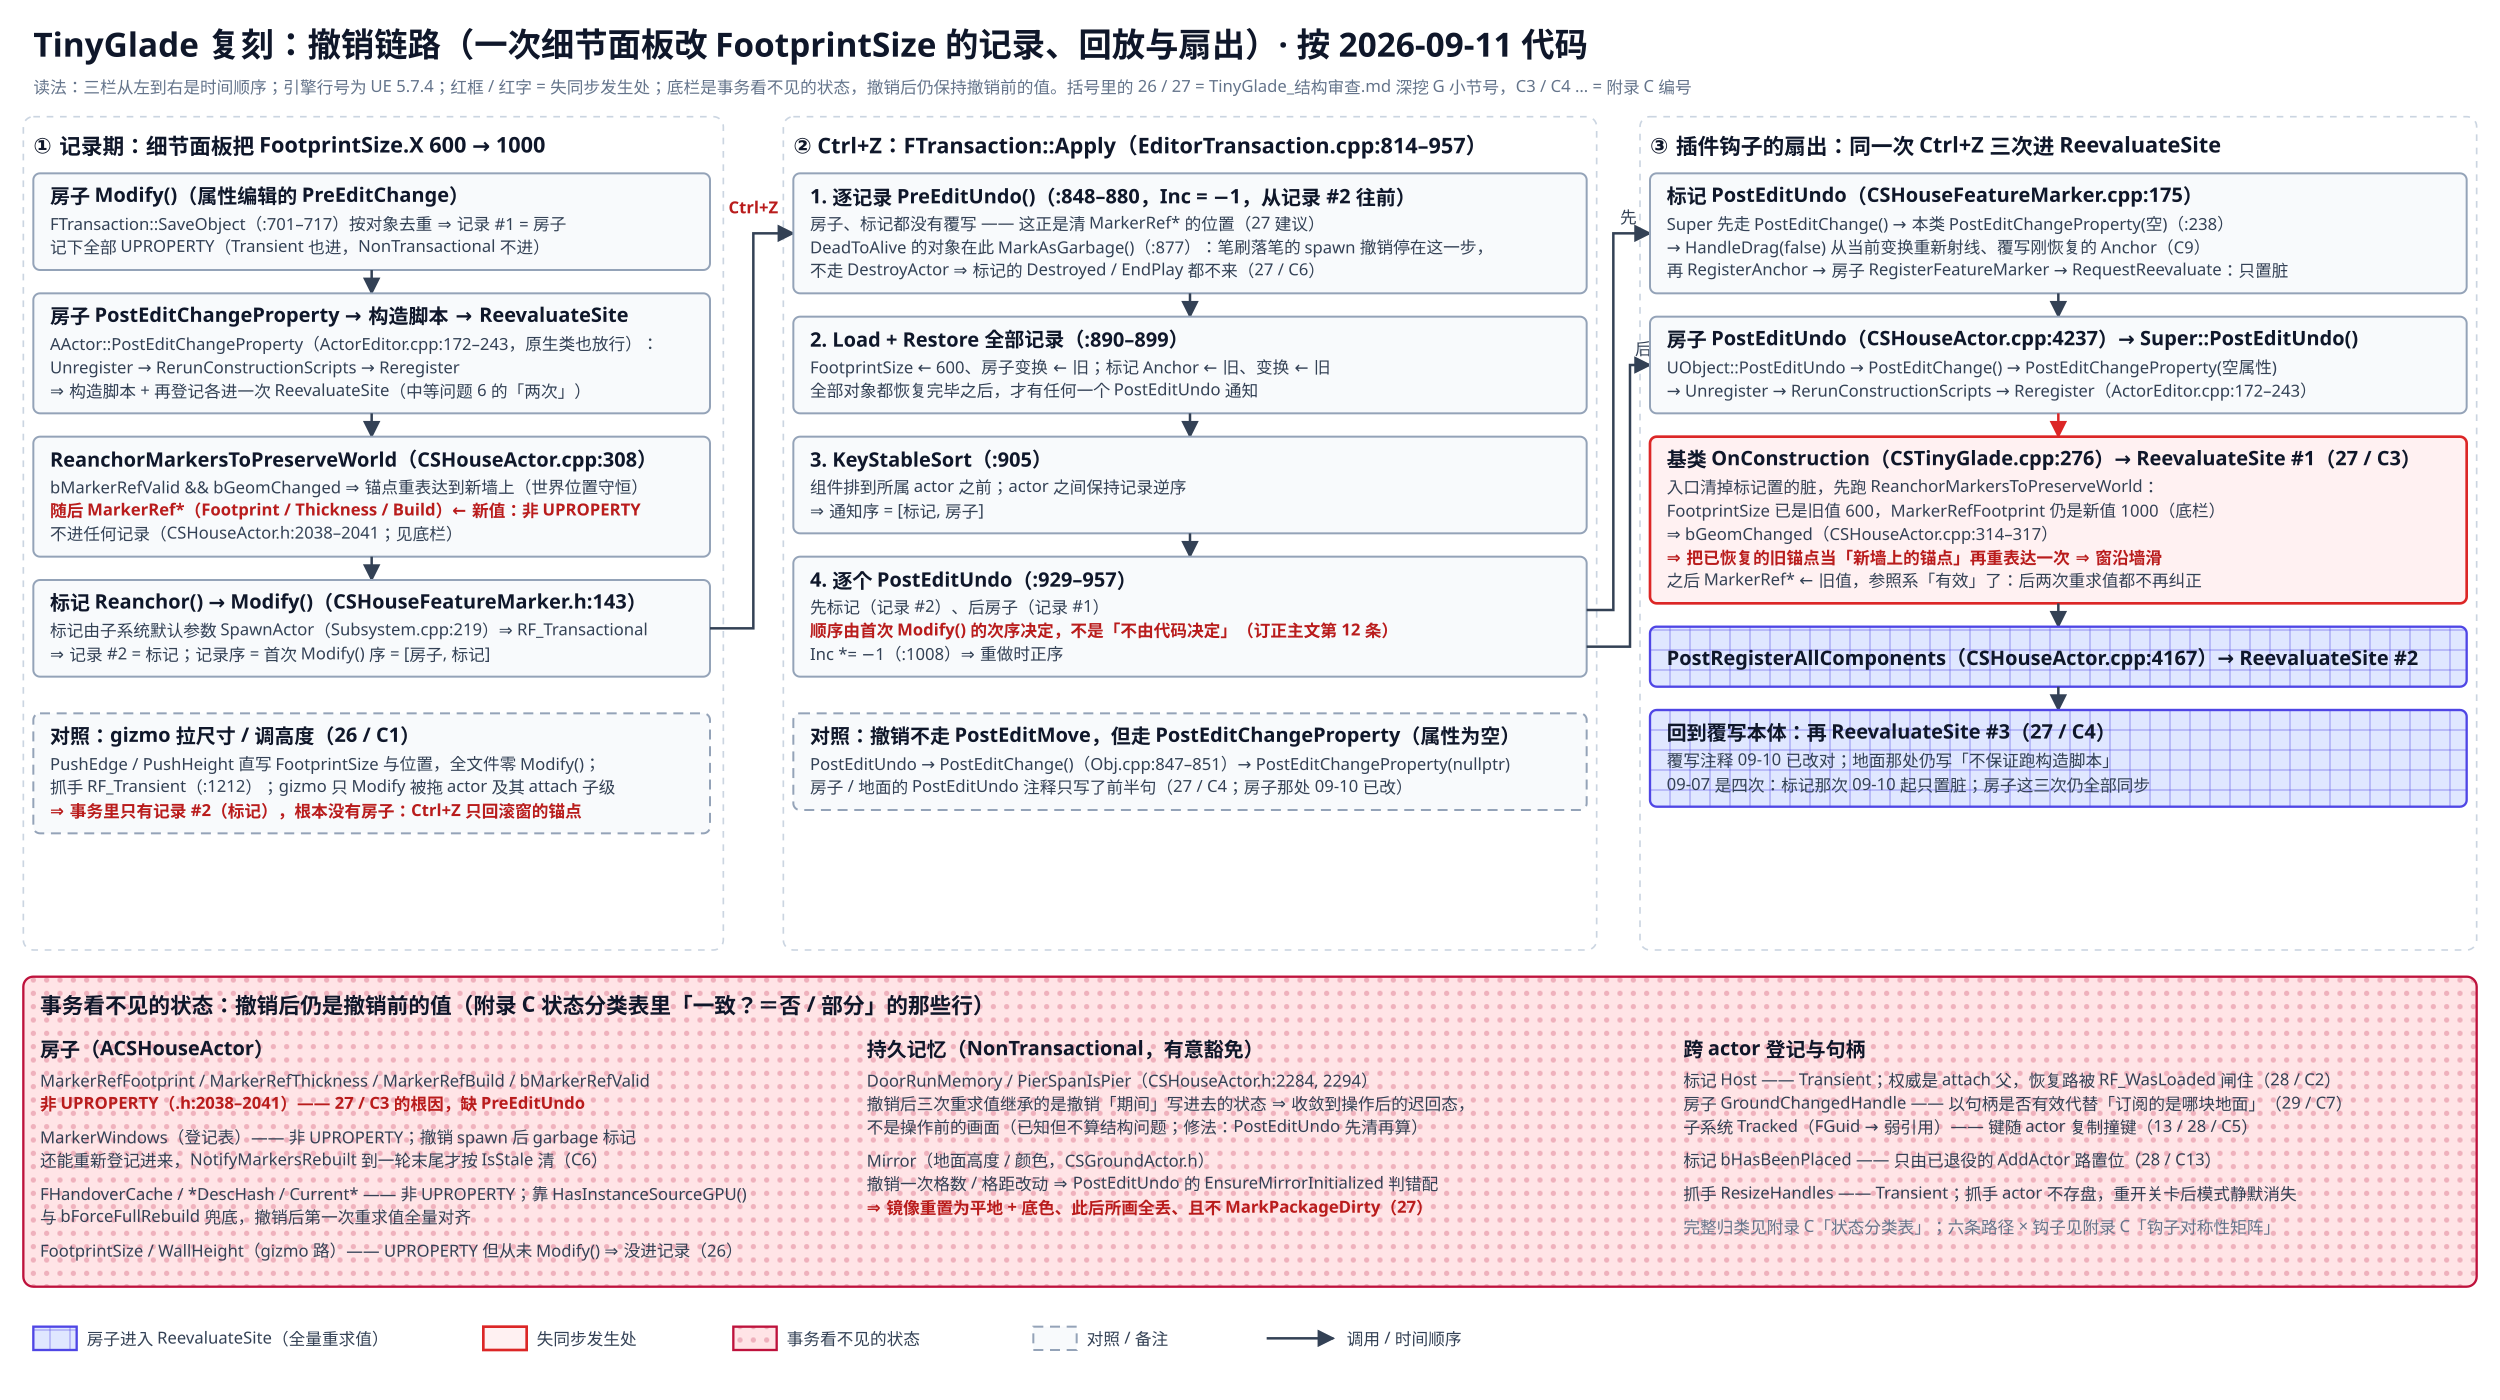
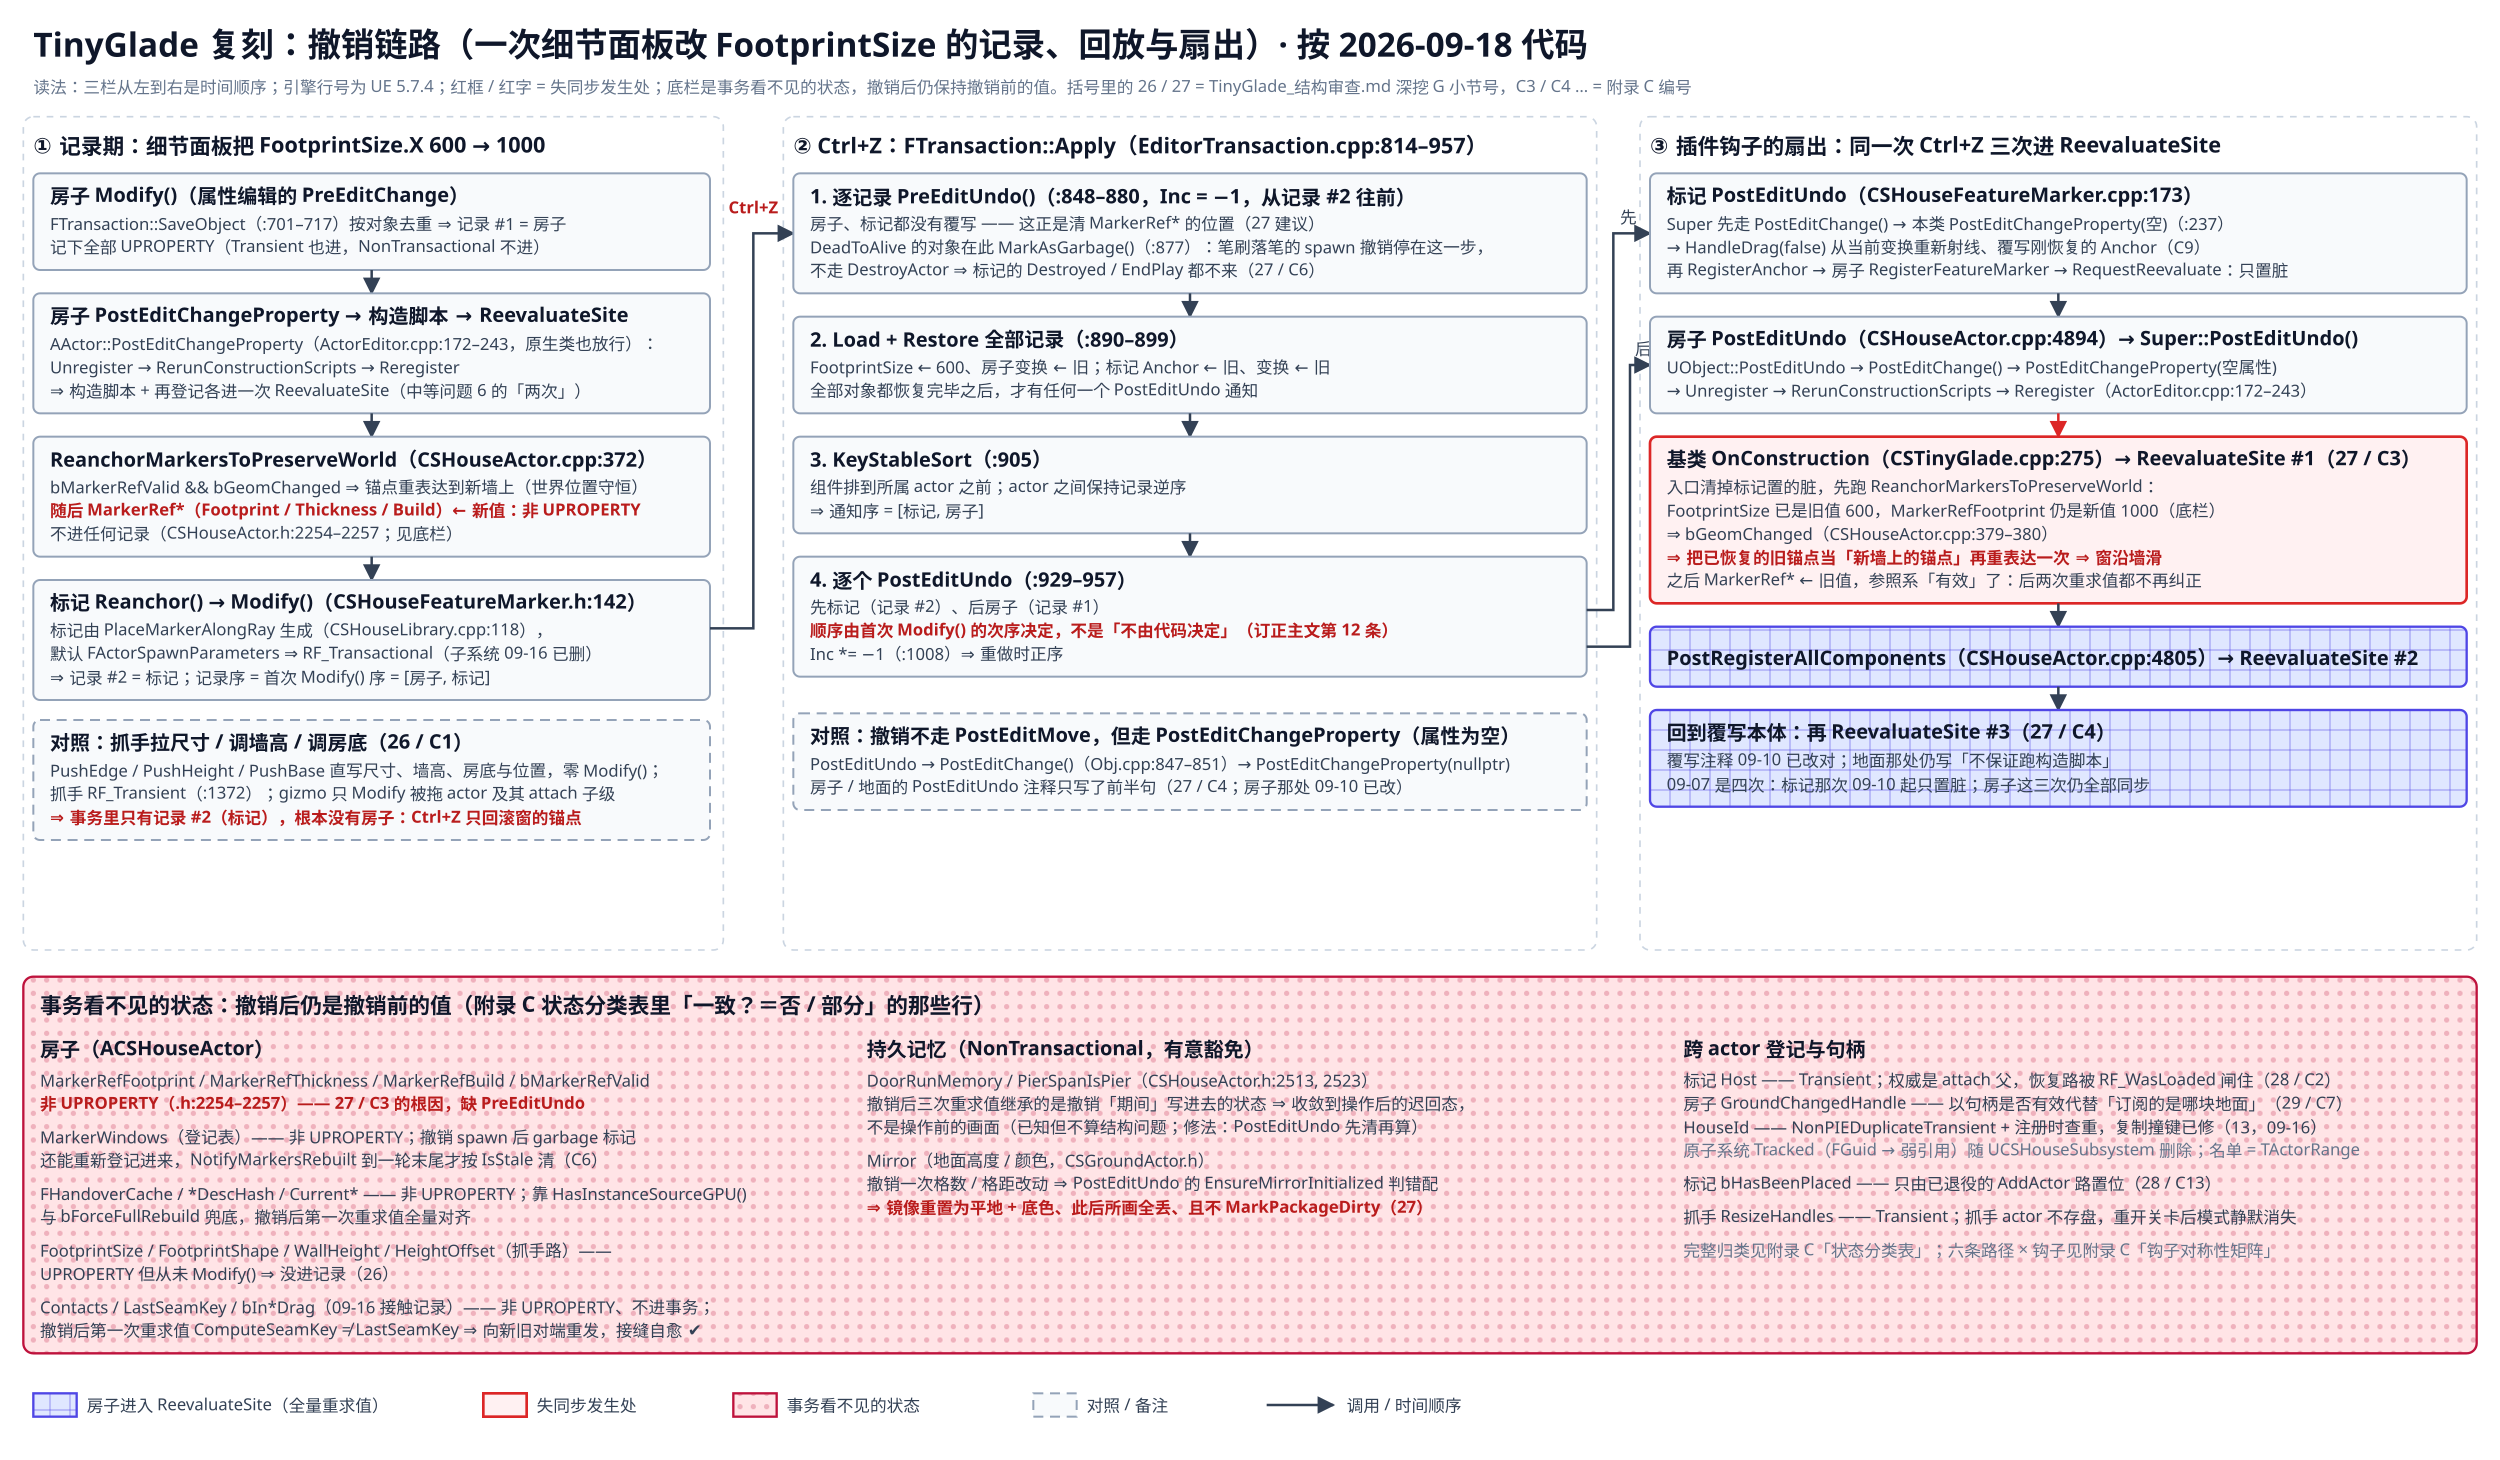
- <svg xmlns="http://www.w3.org/2000/svg" viewBox="0 0 1500 840" width="1500" height="840" font-family="Segoe UI, Microsoft YaHei, sans-serif">
+ <svg xmlns="http://www.w3.org/2000/svg" viewBox="0 0 1500 876" width="1500" height="876" font-family="Segoe UI, Microsoft YaHei, sans-serif">
  <defs>
    <pattern id="pickable-domain-cross-bg" patternUnits="userSpaceOnUse" width="12" height="12">
      <rect width="12" height="12" fill="#e0e7ff" />
      <path d="M0 6H12" stroke="#4f46e5" stroke-width="1" opacity="0.317" />
      <path d="M6 0V12" stroke="#4f46e5" stroke-width="1" opacity="0.317" />
    </pattern>
    <pattern id="untracked-dot-bg" patternUnits="userSpaceOnUse" width="8" height="8">
      <rect width="8" height="8" fill="#ffe4e6" />
      <circle cx="4" cy="4" r="1.6" fill="#be123c" opacity="0.243" />
    </pattern>
    <marker id="arrow" viewBox="0 0 10 10" refX="9" refY="5" markerWidth="7" markerHeight="7" orient="auto-start-reverse">
      <path d="M0 0L10 5L0 10Z" fill="#334155" />
    </marker>
    <marker id="arrow-r" viewBox="0 0 10 10" refX="9" refY="5" markerWidth="7" markerHeight="7" orient="auto-start-reverse">
      <path d="M0 0L10 5L0 10Z" fill="#dc2626" />
    </marker>
  </defs>
  <style>
    .lane      { fill:none; stroke:#cbd5e1; stroke-width:1; stroke-dasharray:4 4; }
    .box       { fill:#f8fafc; stroke:#94a3b8; stroke-width:1.2; }
    .ext       { fill:#f8fafc; stroke:#94a3b8; stroke-width:1.2; stroke-dasharray:6 4; }
    .core      { fill:url(#pickable-domain-cross-bg); stroke:#4f46e5; stroke-width:1.4; }
    .untracked { fill:url(#untracked-dot-bg); stroke:#be123c; stroke-width:1.4; }
    .bad       { fill:#fff1f2; stroke:#dc2626; stroke-width:1.6; }
    .h  { font-size:13px; font-weight:700; fill:#0f172a; }
    .t  { font-size:12px; font-weight:600; fill:#0f172a; }
    .b  { font-size:10px; fill:#334155; }
    .m  { font-size:10px; fill:#64748b; }
    .r  { font-size:10px; font-weight:600; fill:#b91c1c; }
    .w  { stroke:#334155; stroke-width:1.5; fill:none; marker-end:url(#arrow); }
    .wr { stroke:#dc2626; stroke-width:1.5; fill:none; marker-end:url(#arrow-r); }
  </style>
-   <text x="20" y="34" font-size="20" font-weight="700" fill="#0f172a">TinyGlade 复刻：撤销链路（一次细节面板改 FootprintSize 的记录、回放与扇出）· 按 2026-09-11 代码</text>
+   <text x="20" y="34" font-size="20" font-weight="700" fill="#0f172a">TinyGlade 复刻：撤销链路（一次细节面板改 FootprintSize 的记录、回放与扇出）· 按 2026-09-18 代码</text>
  <text x="20" y="56" class="m" font-size="12px">读法：三栏从左到右是时间顺序；引擎行号为 UE 5.7.4；红框 / 红字 = 失同步发生处；底栏是事务看不见的状态，撤销后仍保持撤销前的值。括号里的 26 / 27 = TinyGlade_结构审查.md 深挖 G 小节号，C3 / C4 … = 附录 C 编号</text>
  <rect x="14" y="70" width="420" height="500" rx="6" class="lane" />
  <rect x="470" y="70" width="488" height="500" rx="6" class="lane" />
  <rect x="984" y="70" width="502" height="500" rx="6" class="lane" />
  <text x="20" y="92" class="h">① 记录期：细节面板把 FootprintSize.X 600 → 1000</text>
  <text x="476" y="92" class="h">② Ctrl+Z：FTransaction::Apply（EditorTransaction.cpp:814–957）</text>
  <text x="990" y="92" class="h">③ 插件钩子的扇出：同一次 Ctrl+Z 三次进 ReevaluateSite</text>
  <rect x="20" y="104" width="406" height="58" rx="4" class="box" />
  <text x="30" y="122" class="t">房子 Modify()（属性编辑的 PreEditChange）</text>
  <text x="30" y="138" class="b">FTransaction::SaveObject（:701–717）按对象去重 ⇒ 记录 #1 = 房子</text>
  <text x="30" y="152" class="b">记下全部 UPROPERTY（Transient 也进，NonTransactional 不进）</text>
  <path class="w" d="M223 162V176" />
  <rect x="20" y="176" width="406" height="72" rx="4" class="box" />
  <text x="30" y="194" class="t">房子 PostEditChangeProperty → 构造脚本 → ReevaluateSite</text>
  <text x="30" y="210" class="b">AActor::PostEditChangeProperty（ActorEditor.cpp:172–243，原生类也放行）：</text>
  <text x="30" y="224" class="b">Unregister → RerunConstructionScripts → Reregister</text>
  <text x="30" y="238" class="b">⇒ 构造脚本 + 再登记各进一次 ReevaluateSite（中等问题 6 的「两次」）</text>
  <path class="w" d="M223 248V262" />
  <rect x="20" y="262" width="406" height="72" rx="4" class="box" />
-   <text x="30" y="280" class="t">ReanchorMarkersToPreserveWorld（CSHouseActor.cpp:308）</text>
+   <text x="30" y="280" class="t">ReanchorMarkersToPreserveWorld（CSHouseActor.cpp:372）</text>
  <text x="30" y="296" class="b">bMarkerRefValid &amp;&amp; bGeomChanged ⇒ 锚点重表达到新墙上（世界位置守恒）</text>
  <text x="30" y="310" class="r">随后 MarkerRef*（Footprint / Thickness / Build）← 新值：非 UPROPERTY</text>
-   <text x="30" y="324" class="b">不进任何记录（CSHouseActor.h:2038–2041；见底栏）</text>
+   <text x="30" y="324" class="b">不进任何记录（CSHouseActor.h:2254–2257；见底栏）</text>
  <path class="w" d="M223 334V348" />
-   <rect x="20" y="348" width="406" height="58" rx="4" class="box" />
-   <text x="30" y="366" class="t">标记 Reanchor() → Modify()（CSHouseFeatureMarker.h:143）</text>
-   <text x="30" y="382" class="b">标记由子系统默认参数 SpawnActor（Subsystem.cpp:219）⇒ RF_Transactional</text>
-   <text x="30" y="396" class="b">⇒ 记录 #2 = 标记；记录序 = 首次 Modify() 序 = [房子, 标记]</text>
-   <rect x="20" y="428" width="406" height="72" rx="4" class="ext" />
-   <text x="30" y="446" class="t">对照：gizmo 拉尺寸 / 调高度（26 / C1）</text>
-   <text x="30" y="462" class="b">PushEdge / PushHeight 直写 FootprintSize 与位置，全文件零 Modify()；</text>
-   <text x="30" y="476" class="b">抓手 RF_Transient（:1212）；gizmo 只 Modify 被拖 actor 及其 attach 子级</text>
-   <text x="30" y="490" class="r">⇒ 事务里只有记录 #2（标记），根本没有房子：Ctrl+Z 只回滚窗的锚点</text>
+   <rect x="20" y="348" width="406" height="72" rx="4" class="box" />
+   <text x="30" y="366" class="t">标记 Reanchor() → Modify()（CSHouseFeatureMarker.h:142）</text>
+   <text x="30" y="382" class="b">标记由 PlaceMarkerAlongRay 生成（CSHouseLibrary.cpp:118），</text>
+   <text x="30" y="396" class="b">默认 FActorSpawnParameters ⇒ RF_Transactional（子系统 09-16 已删）</text>
+   <text x="30" y="410" class="b">⇒ 记录 #2 = 标记；记录序 = 首次 Modify() 序 = [房子, 标记]</text>
+   <rect x="20" y="432" width="406" height="72" rx="4" class="ext" />
+   <text x="30" y="450" class="t">对照：抓手拉尺寸 / 调墙高 / 调房底（26 / C1）</text>
+   <text x="30" y="466" class="b">PushEdge / PushHeight / PushBase 直写尺寸、墙高、房底与位置，零 Modify()；</text>
+   <text x="30" y="480" class="b">抓手 RF_Transient（:1372）；gizmo 只 Modify 被拖 actor 及其 attach 子级</text>
+   <text x="30" y="494" class="r">⇒ 事务里只有记录 #2（标记），根本没有房子：Ctrl+Z 只回滚窗的锚点</text>
  <path class="w" d="M426 377H452V140H476" />
  <text x="452" y="128" text-anchor="middle" class="r">Ctrl+Z</text>
  <rect x="476" y="104" width="476" height="72" rx="4" class="box" />
  <text x="486" y="122" class="t">1. 逐记录 PreEditUndo()（:848–880，Inc = −1，从记录 #2 往前）</text>
  <text x="486" y="138" class="b">房子、标记都没有覆写 —— 这正是清 MarkerRef* 的位置（27 建议）</text>
  <text x="486" y="152" class="b">DeadToAlive 的对象在此 MarkAsGarbage()（:877）：笔刷落笔的 spawn 撤销停在这一步，</text>
  <text x="486" y="166" class="b">不走 DestroyActor ⇒ 标记的 Destroyed / EndPlay 都不来（27 / C6）</text>
  <path class="w" d="M714 176V190" />
  <rect x="476" y="190" width="476" height="58" rx="4" class="box" />
  <text x="486" y="208" class="t">2. Load + Restore 全部记录（:890–899）</text>
  <text x="486" y="224" class="b">FootprintSize ← 600、房子变换 ← 旧；标记 Anchor ← 旧、变换 ← 旧</text>
  <text x="486" y="238" class="b">全部对象都恢复完毕之后，才有任何一个 PostEditUndo 通知</text>
  <path class="w" d="M714 248V262" />
  <rect x="476" y="262" width="476" height="58" rx="4" class="box" />
  <text x="486" y="280" class="t">3. KeyStableSort（:905）</text>
  <text x="486" y="296" class="b">组件排到所属 actor 之前；actor 之间保持记录逆序</text>
  <text x="486" y="310" class="b">⇒ 通知序 = [标记, 房子]</text>
  <path class="w" d="M714 320V334" />
  <rect x="476" y="334" width="476" height="72" rx="4" class="box" />
  <text x="486" y="352" class="t">4. 逐个 PostEditUndo（:929–957）</text>
  <text x="486" y="368" class="b">先标记（记录 #2）、后房子（记录 #1）</text>
  <text x="486" y="382" class="r">顺序由首次 Modify() 的次序决定，不是「不由代码决定」（订正主文第 12 条）</text>
  <text x="486" y="396" class="b">Inc *= −1（:1008）⇒ 重做时正序</text>
  <rect x="476" y="428" width="476" height="58" rx="4" class="ext" />
  <text x="486" y="446" class="t">对照：撤销不走 PostEditMove，但走 PostEditChangeProperty（属性为空）</text>
  <text x="486" y="462" class="b">PostEditUndo → PostEditChange()（Obj.cpp:847–851）→ PostEditChangeProperty(nullptr)</text>
  <text x="486" y="476" class="b">房子 / 地面的 PostEditUndo 注释只写了前半句（27 / C4；房子那处 09-10 已改）</text>
  <path class="w" d="M952 366H968V140H990" />
  <text x="972" y="134" class="b">先</text>
  <path class="w" d="M952 388H978V219H990" />
  <text x="981" y="213" class="b">后</text>
  <rect x="990" y="104" width="490" height="72" rx="4" class="box" />
-   <text x="1000" y="122" class="t">标记 PostEditUndo（CSHouseFeatureMarker.cpp:175）</text>
-   <text x="1000" y="138" class="b">Super 先走 PostEditChange() → 本类 PostEditChangeProperty(空)（:238）</text>
+   <text x="1000" y="122" class="t">标记 PostEditUndo（CSHouseFeatureMarker.cpp:173）</text>
+   <text x="1000" y="138" class="b">Super 先走 PostEditChange() → 本类 PostEditChangeProperty(空)（:237）</text>
  <text x="1000" y="152" class="b">→ HandleDrag(false) 从当前变换重新射线、覆写刚恢复的 Anchor（C9）</text>
  <text x="1000" y="166" class="b">再 RegisterAnchor → 房子 RegisterFeatureMarker → RequestReevaluate：只置脏</text>
  <path class="w" d="M1235 176V190" />
  <rect x="990" y="190" width="490" height="58" rx="4" class="box" />
-   <text x="1000" y="208" class="t">房子 PostEditUndo（CSHouseActor.cpp:4237）→ Super::PostEditUndo()</text>
+   <text x="1000" y="208" class="t">房子 PostEditUndo（CSHouseActor.cpp:4894）→ Super::PostEditUndo()</text>
  <text x="1000" y="224" class="b">UObject::PostEditUndo → PostEditChange() → PostEditChangeProperty(空属性)</text>
  <text x="1000" y="238" class="b">→ Unregister → RerunConstructionScripts → Reregister（ActorEditor.cpp:172–243）</text>
  <path class="wr" d="M1235 248V262" />
  <rect x="990" y="262" width="490" height="100" rx="4" class="bad" />
-   <text x="1000" y="280" class="t">基类 OnConstruction（CSTinyGlade.cpp:276）→ ReevaluateSite #1（27 / C3）</text>
+   <text x="1000" y="280" class="t">基类 OnConstruction（CSTinyGlade.cpp:275）→ ReevaluateSite #1（27 / C3）</text>
  <text x="1000" y="296" class="b">入口清掉标记置的脏，先跑 ReanchorMarkersToPreserveWorld：</text>
  <text x="1000" y="310" class="b">FootprintSize 已是旧值 600，MarkerRefFootprint 仍是新值 1000（底栏）</text>
-   <text x="1000" y="324" class="b">⇒ bGeomChanged（CSHouseActor.cpp:314–317）</text>
+   <text x="1000" y="324" class="b">⇒ bGeomChanged（CSHouseActor.cpp:379–380）</text>
  <text x="1000" y="338" class="r">⇒ 把已恢复的旧锚点当「新墙上的锚点」再重表达一次 ⇒ 窗沿墙滑</text>
  <text x="1000" y="352" class="b">之后 MarkerRef* ← 旧值，参照系「有效」了：后两次重求值都不再纠正</text>
  <path class="w" d="M1235 362V376" />
  <rect x="990" y="376" width="490" height="36" rx="4" class="core" />
-   <text x="1000" y="399" class="t">PostRegisterAllComponents（CSHouseActor.cpp:4167）→ ReevaluateSite #2</text>
+   <text x="1000" y="399" class="t">PostRegisterAllComponents（CSHouseActor.cpp:4805）→ ReevaluateSite #2</text>
  <path class="w" d="M1235 412V426" />
  <rect x="990" y="426" width="490" height="58" rx="4" class="core" />
  <text x="1000" y="444" class="t">回到覆写本体：再 ReevaluateSite #3（27 / C4）</text>
  <text x="1000" y="460" class="b">覆写注释 09-10 已改对；地面那处仍写「不保证跑构造脚本」</text>
  <text x="1000" y="474" class="b">09-07 是四次：标记那次 09-10 起只置脏；房子这三次仍全部同步</text>
-   <rect x="14" y="586" width="1472" height="186" rx="6" class="untracked" />
+   <rect x="14" y="586" width="1472" height="226" rx="6" class="untracked" />
  <text x="24" y="608" class="h">事务看不见的状态：撤销后仍是撤销前的值（附录 C 状态分类表里「一致？＝否 / 部分」的那些行）</text>
  <text x="24" y="634" class="t">房子（ACSHouseActor）</text>
  <text x="24" y="652" class="b">MarkerRefFootprint / MarkerRefThickness / MarkerRefBuild / bMarkerRefValid</text>
-   <text x="24" y="666" class="r">非 UPROPERTY（.h:2038–2041）—— 27 / C3 的根因，缺 PreEditUndo</text>
+   <text x="24" y="666" class="r">非 UPROPERTY（.h:2254–2257）—— 27 / C3 的根因，缺 PreEditUndo</text>
  <text x="24" y="686" class="b">MarkerWindows（登记表）—— 非 UPROPERTY；撤销 spawn 后 garbage 标记</text>
  <text x="24" y="700" class="b">还能重新登记进来，NotifyMarkersRebuilt 到一轮末尾才按 IsStale 清（C6）</text>
  <text x="24" y="720" class="b">FHandoverCache / *DescHash / Current* —— 非 UPROPERTY；靠 HasInstanceSourceGPU()</text>
  <text x="24" y="734" class="b">与 bForceFullRebuild 兜底，撤销后第一次重求值全量对齐</text>
-   <text x="24" y="754" class="b">FootprintSize / WallHeight（gizmo 路）—— UPROPERTY 但从未 Modify() ⇒ 没进记录（26）</text>
+   <text x="24" y="754" class="b">FootprintSize / FootprintShape / WallHeight / HeightOffset（抓手路）——</text>
+   <text x="24" y="768" class="b">UPROPERTY 但从未 Modify() ⇒ 没进记录（26）</text>
+   <text x="24" y="788" class="b">Contacts / LastSeamKey / bIn*Drag（09-16 接触记录）—— 非 UPROPERTY、不进事务；</text>
+   <text x="24" y="802" class="b">撤销后第一次重求值 ComputeSeamKey ≠ LastSeamKey ⇒ 向新旧对端重发，接缝自愈 ✔</text>
  <text x="520" y="634" class="t">持久记忆（NonTransactional，有意豁免）</text>
-   <text x="520" y="652" class="b">DoorRunMemory / PierSpanIsPier（CSHouseActor.h:2284, 2294）</text>
+   <text x="520" y="652" class="b">DoorRunMemory / PierSpanIsPier（CSHouseActor.h:2513, 2523）</text>
  <text x="520" y="666" class="b">撤销后三次重求值继承的是撤销「期间」写进去的状态 ⇒ 收敛到操作后的迟回态，</text>
  <text x="520" y="680" class="b">不是操作前的画面（已知但不算结构问题；修法：PostEditUndo 先清再算）</text>
  <text x="520" y="700" class="b">Mirror（地面高度 / 颜色，CSGroundActor.h）</text>
  <text x="520" y="714" class="b">撤销一次格数 / 格距改动 ⇒ PostEditUndo 的 EnsureMirrorInitialized 判错配</text>
  <text x="520" y="728" class="r">⇒ 镜像重置为平地 + 底色、此后所画全丢、且不 MarkPackageDirty（27）</text>
  <text x="1010" y="634" class="t">跨 actor 登记与句柄</text>
  <text x="1010" y="652" class="b">标记 Host —— Transient；权威是 attach 父，恢复路被 RF_WasLoaded 闸住（28 / C2）</text>
  <text x="1010" y="666" class="b">房子 GroundChangedHandle —— 以句柄是否有效代替「订阅的是哪块地面」（29 / C7）</text>
-   <text x="1010" y="680" class="b">子系统 Tracked（FGuid → 弱引用）—— 键随 actor 复制撞键（13 / 28 / C5）</text>
-   <text x="1010" y="700" class="b">标记 bHasBeenPlaced —— 只由已退役的 AddActor 路置位（28 / C13）</text>
-   <text x="1010" y="720" class="b">抓手 ResizeHandles —— Transient；抓手 actor 不存盘，重开关卡后模式静默消失</text>
-   <text x="1010" y="740" class="m">完整归类见附录 C「状态分类表」；六条路径 × 钩子见附录 C「钩子对称性矩阵」</text>
-   <rect x="20" y="796" width="26" height="14" class="core" />
-   <text x="52" y="807" class="b">房子进入 ReevaluateSite（全量重求值）</text>
-   <rect x="290" y="796" width="26" height="14" class="bad" />
-   <text x="322" y="807" class="b">失同步发生处</text>
-   <rect x="440" y="796" width="26" height="14" class="untracked" />
-   <text x="472" y="807" class="b">事务看不见的状态</text>
-   <rect x="620" y="796" width="26" height="14" class="ext" />
-   <text x="652" y="807" class="b">对照 / 备注</text>
-   <path class="w" d="M760 803H800" />
-   <text x="808" y="807" class="b">调用 / 时间顺序</text>
+   <text x="1010" y="680" class="b">HouseId —— NonPIEDuplicateTransient + 注册时查重，复制撞键已修（13，09-16）</text>
+   <text x="1010" y="694" class="m">原子系统 Tracked（FGuid → 弱引用）随 UCSHouseSubsystem 删除；名单 = TActorRange</text>
+   <text x="1010" y="714" class="b">标记 bHasBeenPlaced —— 只由已退役的 AddActor 路置位（28 / C13）</text>
+   <text x="1010" y="734" class="b">抓手 ResizeHandles —— Transient；抓手 actor 不存盘，重开关卡后模式静默消失</text>
+   <text x="1010" y="754" class="m">完整归类见附录 C「状态分类表」；六条路径 × 钩子见附录 C「钩子对称性矩阵」</text>
+   <rect x="20" y="836" width="26" height="14" class="core" />
+   <text x="52" y="847" class="b">房子进入 ReevaluateSite（全量重求值）</text>
+   <rect x="290" y="836" width="26" height="14" class="bad" />
+   <text x="322" y="847" class="b">失同步发生处</text>
+   <rect x="440" y="836" width="26" height="14" class="untracked" />
+   <text x="472" y="847" class="b">事务看不见的状态</text>
+   <rect x="620" y="836" width="26" height="14" class="ext" />
+   <text x="652" y="847" class="b">对照 / 备注</text>
+   <path class="w" d="M760 843H800" />
+   <text x="808" y="847" class="b">调用 / 时间顺序</text>
</svg>
